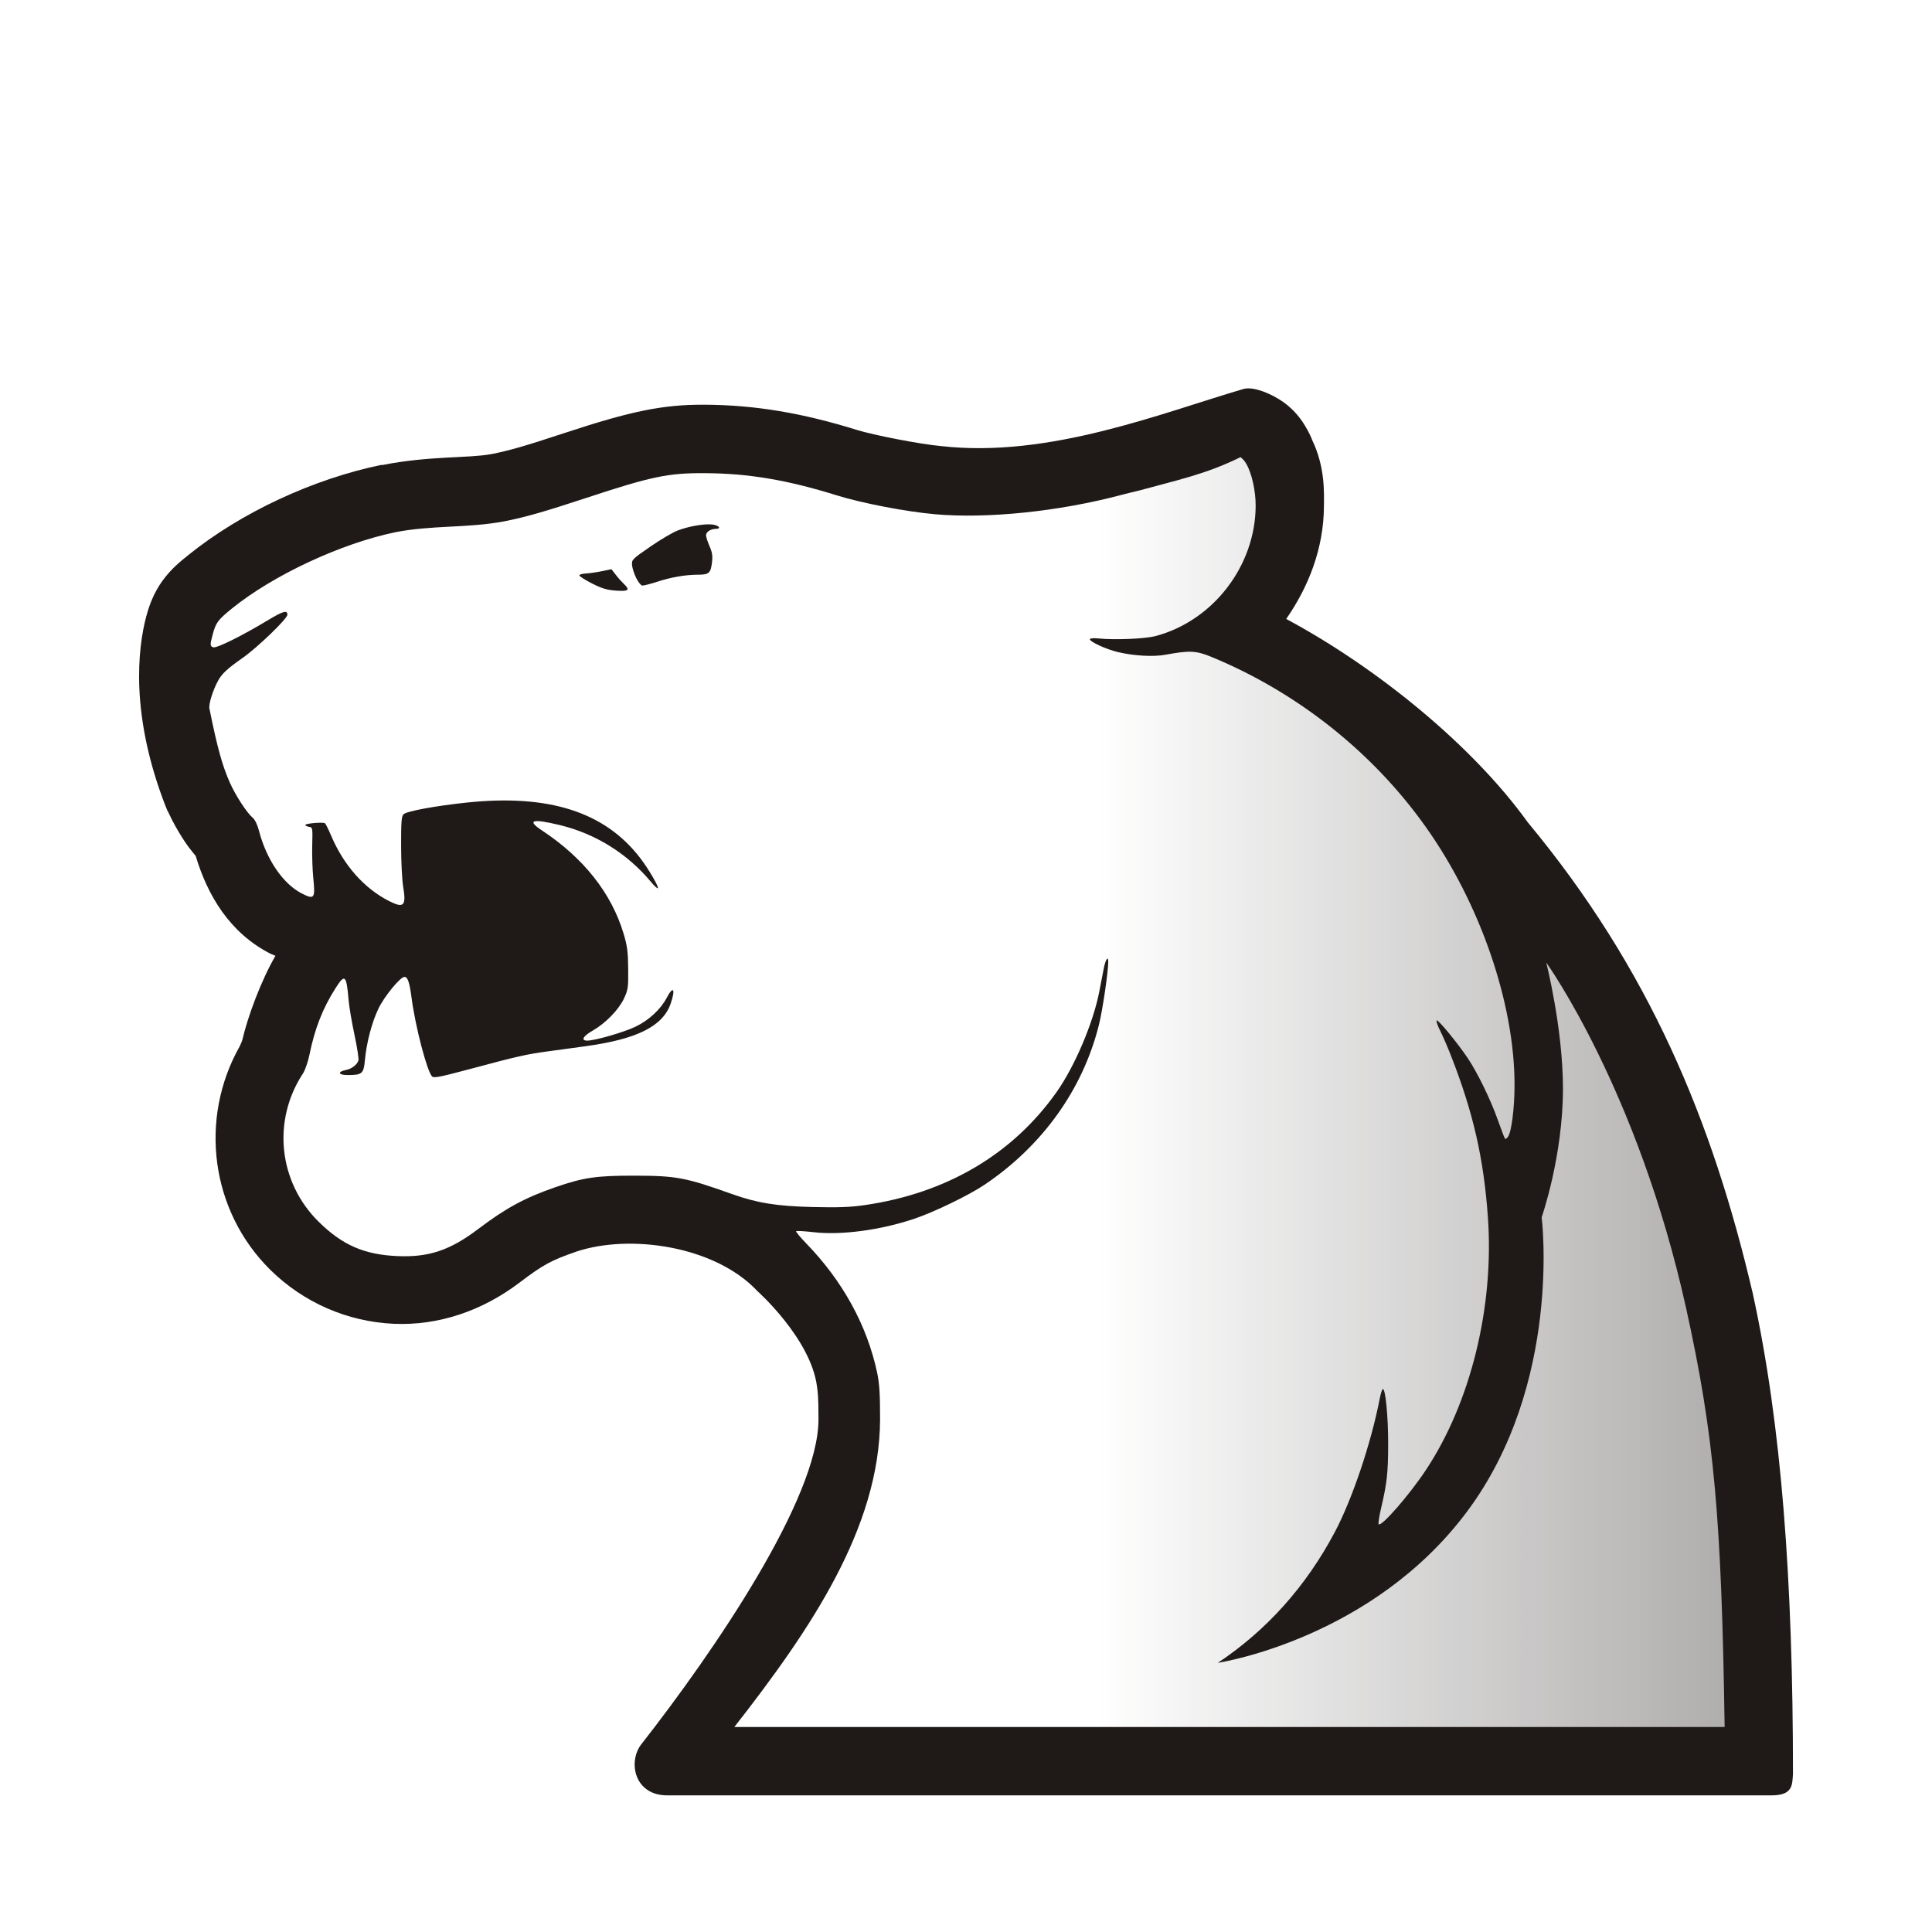
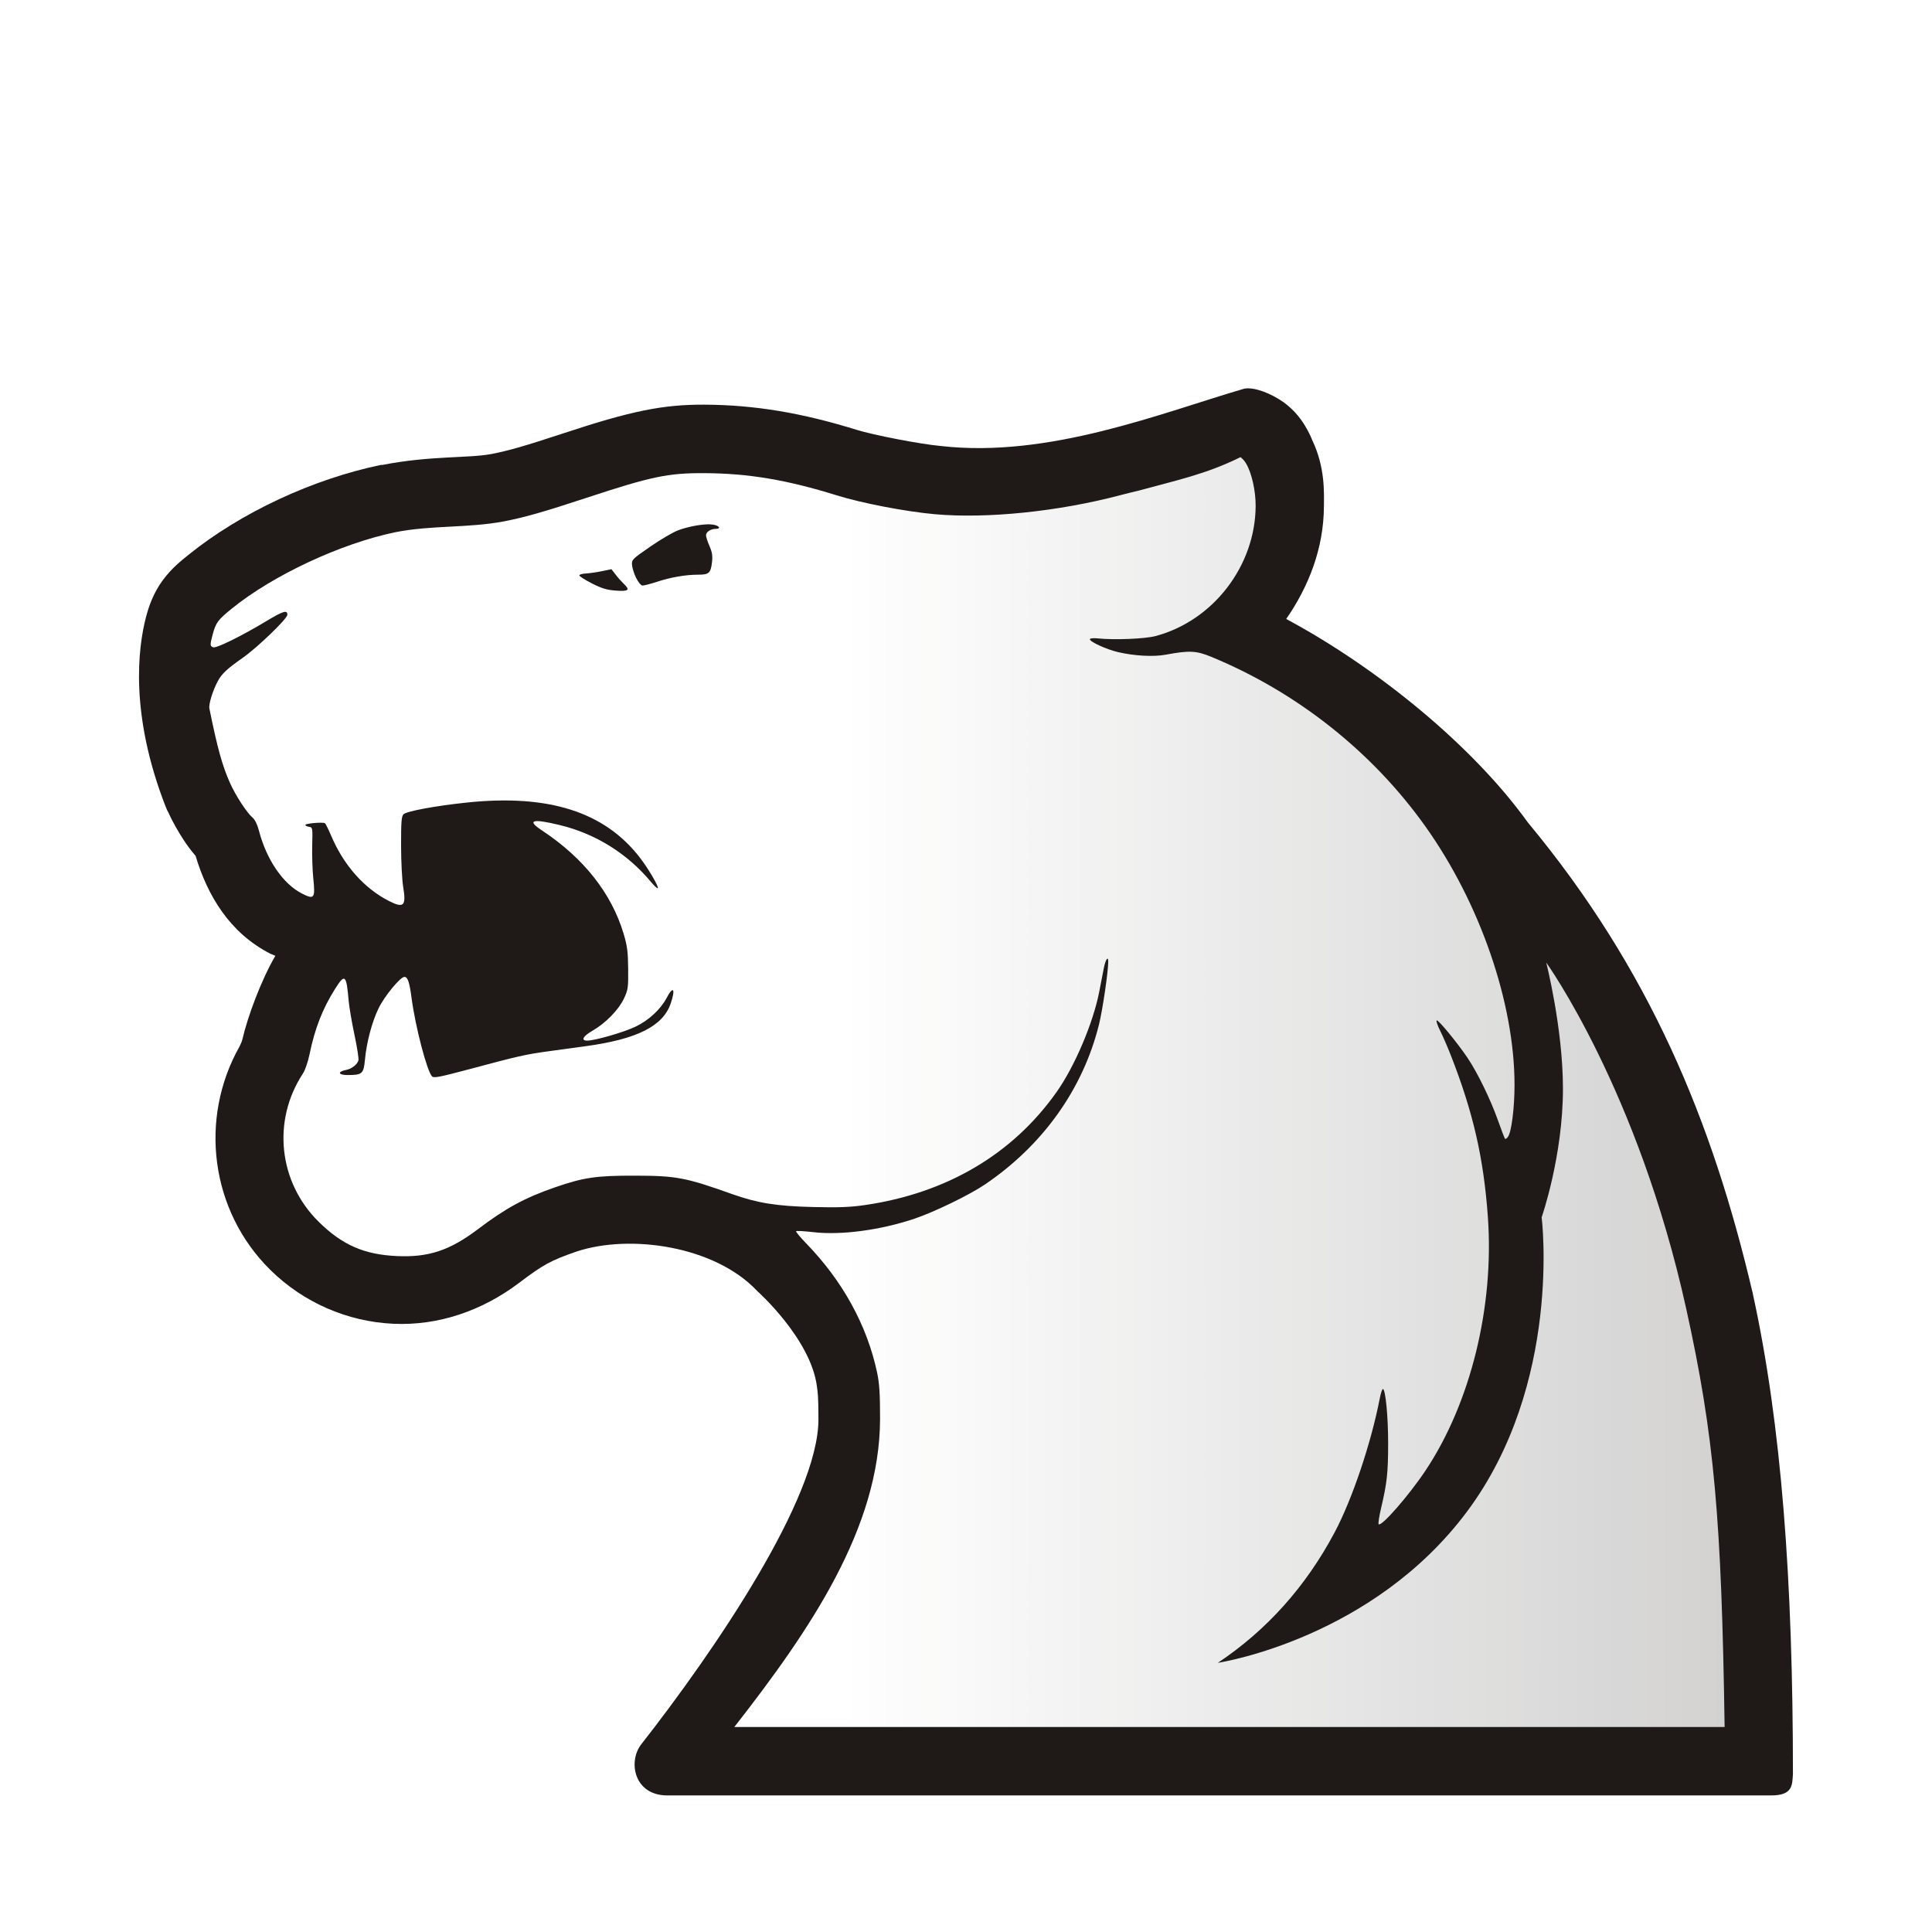
<svg xmlns="http://www.w3.org/2000/svg" width="50mm" height="50mm" clip-rule="evenodd" fill-rule="evenodd" image-rendering="optimizeQuality" shape-rendering="geometricPrecision" text-rendering="geometricPrecision" version="1.1" viewBox="0 0 50 50">
  <defs>
-     <linearGradient id="linearGradient1019" x1="21.405" x2="-24.697" y1="37.346" y2="37.346" gradientUnits="userSpaceOnUse">
+     <linearGradient id="linearGradient1019" x1="28.058" x2="-88.731" y1="29.443" y2="29.443" gradientTransform="translate(.16088 .0012227)" gradientUnits="userSpaceOnUse">
      <stop stop-color="#fff" offset="0" />
      <stop stop-color="#fff" stop-opacity="0" offset="1" />
    </linearGradient>
  </defs>
-   <g transform="translate(50.14)">
-     <g transform="matrix(-1 0 0 1 -.30064 .0012227)" clip-rule="evenodd" fill-rule="evenodd" image-rendering="optimizeQuality" shape-rendering="geometricPrecision">
-       <path transform="scale(.26458)" d="m66.201 37.984c-1.101 0.034-2.733 0.799-3.758 1.643v0.006h-0.008c-1.071 0.893-1.583 1.793-1.75 2.068-0.424 0.7-0.613 1.201-0.664 1.336-1.285 2.676-1.157 5.165-1.15 6.488 0.021 4.096 1.484 7.831 3.689 11.014-8.848 4.745-18.205 12.347-23.629 19.894-11.912 14.35-18.049 29.208-21.982 45.975l-0.008 8e-3v6e-3l-0.016 0.053-0.006 0.051 0.006-0.014c-2.818 12.844-3.933 28.147-3.933 47.005 0.077 1.075-8e-6 2.092 2.113 2.093h108c3.19 0 3.847-3.206 2.584-4.938-7.263-9.268-17.377-24.149-17.377-31.84v-4e-3c0-2.325 0.069-2.628 0.146-3.211v-0.01c0.609-4.678 5.834-9.328 5.834-9.328l0.014-0.014 0.012-0.016c4.149-4.387 12.4-5.563 17.621-3.846 2.533 0.877 3.264 1.268 5.654 3.078 3.611 2.734 7.894 4.201 12.291 4 4.524-0.207 8.81-2.086 12.039-5.269 5.859-5.775 7.002-14.773 3.012-21.852v-2e-3c-0.132-0.29-0.193-0.397-0.258-0.617l-0.016-0.045c-0.518-2.264-1.86-5.86-3.232-8.207 0.132-0.062 0.401-0.161 0.48-0.201 4.016-2.049 6.171-5.736 7.322-9.574 0.452-0.531 0.836-1.043 1.166-1.549 0.548-0.84 1.077-1.764 1.543-2.783l0.037-0.053 0.016-0.043 0.072-0.156 0.062-0.162 0.01-0.014c3.523-8.999 2.764-15.515 1.928-18.67v-0.01l-0.012-0.023c-0.228-0.854-0.661-2.213-1.617-3.506-0.879-1.188-1.78-1.885-2.488-2.459-5.168-4.176-12.232-7.442-18.855-8.812h-0.045l-0.049 0.012c-4.655-0.921-8.442-0.654-10.666-1.07h-0.016c-1.74-0.345-3.185-0.752-7.234-2.088-6.452-2.128-9.573-2.766-13.619-2.746-4.962 0.024-9.606 0.818-14.926 2.473-1.571 0.488-6.132 1.388-8.209 1.572-10.597 1.211-21.573-3.239-29.672-5.609h-0.021c-0.132-0.027-0.278-0.038-0.436-0.033z" clip-rule="nonzero" color="#000000" color-rendering="auto" dominant-baseline="auto" fill="#1f1a17" fill-rule="nonzero" image-rendering="auto" shape-rendering="auto" solid-color="#000000" stop-color="#000000" style="font-feature-settings:normal;font-variant-alternates:normal;font-variant-caps:normal;font-variant-east-asian:normal;font-variant-ligatures:normal;font-variant-numeric:normal;font-variant-position:normal;font-variation-settings:normal;inline-size:0;isolation:auto;mix-blend-mode:normal;shape-margin:0;shape-padding:0;text-decoration-color:#000000;text-decoration-line:none;text-decoration-style:solid;text-indent:0;text-orientation:mixed;text-transform:none;white-space:normal" />
-       <path d="m17.738 11.828c-0.076 0.055-0.122 0.122-0.153 0.176-0.142 0.243-0.244 0.701-0.242 1.09 0.008 1.55 1.1 2.97 2.59 3.366 0.274 0.073 1.068 0.105 1.488 0.061 0.11-0.012 0.205-0.004 0.212 0.018 0.018 0.062-0.425 0.266-0.73 0.337-0.421 0.098-0.915 0.125-1.227 0.067-0.624-0.115-0.796-0.107-1.2 0.061-2.214 0.916-4.156 2.457-5.527 4.384-1.415 1.988-2.305 4.57-2.306 6.687-2.74e-4 0.595 0.079 1.22 0.17 1.345 0.029 0.04 0.064 0.063 0.076 0.05 0.013-0.013 0.097-0.232 0.187-0.487 0.187-0.528 0.525-1.222 0.78-1.602 0.265-0.394 0.762-0.998 0.801-0.974 0.019 0.012-0.02 0.131-0.088 0.265-0.068 0.134-0.193 0.423-0.279 0.643-0.578 1.477-0.848 2.655-0.957 4.179-0.167 2.323 0.448 4.818 1.618 6.569 0.43 0.644 1.138 1.454 1.209 1.383 0.015-0.015-0.013-0.204-0.064-0.42-0.152-0.645-0.181-0.907-0.182-1.661-0.001-0.704 0.068-1.418 0.136-1.418 0.019 0 0.055 0.11 0.081 0.244 0.224 1.159 0.714 2.613 1.169 3.468 0.748 1.407 1.765 2.537 3.022 3.374-0.135-0.021-4.012-0.652-6.446-3.91-2.476-3.315-1.935-7.621-1.935-7.621s-0.553-1.582-0.551-3.34c0.002-1.562 0.433-3.253 0.433-3.253s-2.368 3.29-3.619 8.941c-0.732 3.304-0.918 5.472-0.998 10.844h25.629c-1.975-2.526-3.762-5.162-3.772-7.965-2.94e-4 -0.658 0.017-0.927 0.076-1.206 0.261-1.226 0.892-2.374 1.843-3.353 0.152-0.156 0.266-0.295 0.253-0.308-0.013-0.013-0.216-9.8e-4 -0.453 0.026-0.717 0.082-1.732-0.054-2.609-0.349-0.509-0.171-1.416-0.611-1.815-0.88-1.506-1.016-2.548-2.476-2.962-4.151-0.092-0.372-0.237-1.355-0.238-1.619-9.81e-4 -0.164 0.07-0.059 0.115 0.169 0.026 0.134 0.079 0.405 0.117 0.603 0.157 0.811 0.636 1.938 1.107 2.603 1.14 1.611 2.85 2.617 4.965 2.923 0.374 0.054 0.681 0.066 1.333 0.05 0.941-0.022 1.45-0.104 2.096-0.335 1.202-0.429 1.444-0.475 2.518-0.477 0.997-0.002 1.327 0.046 2.064 0.301 0.781 0.27 1.275 0.538 1.987 1.077 0.734 0.556 1.287 0.741 2.106 0.703 0.851-0.039 1.415-0.286 2.026-0.888 1.04-1.025 1.209-2.617 0.407-3.837-0.055-0.083-0.131-0.303-0.169-0.489-0.137-0.671-0.339-1.189-0.664-1.703-0.254-0.403-0.292-0.37-0.35 0.307-0.014 0.163-0.082 0.562-0.151 0.886-0.069 0.325-0.115 0.622-0.102 0.661 0.035 0.111 0.173 0.217 0.323 0.247 0.228 0.047 0.2 0.131-0.042 0.131-0.378 0-0.416-0.033-0.449-0.389-0.041-0.45-0.18-0.978-0.35-1.331-0.153-0.318-0.565-0.82-0.672-0.82-0.086 0-0.131 0.135-0.186 0.55-0.097 0.736-0.397 1.887-0.529 2.025-0.046 0.048-0.202 0.017-0.959-0.185-1.269-0.34-1.472-0.386-2.047-0.464-0.279-0.038-0.717-0.098-0.973-0.133-1.331-0.183-1.997-0.518-2.198-1.106-0.129-0.378-0.066-0.469 0.102-0.149 0.16 0.304 0.466 0.587 0.815 0.753 0.302 0.144 1.047 0.358 1.243 0.358 0.172 0 0.112-0.114-0.136-0.256-0.336-0.192-0.676-0.541-0.813-0.831-0.107-0.229-0.115-0.282-0.11-0.775 0.004-0.438 0.025-0.593 0.117-0.901 0.314-1.05 1.035-1.963 2.112-2.675 0.406-0.268 0.26-0.314-0.456-0.141-0.926 0.223-1.753 0.738-2.362 1.471-0.086 0.103-0.166 0.177-0.178 0.165-0.033-0.033 0.243-0.507 0.462-0.79 0.916-1.19 2.371-1.652 4.491-1.427 0.806 0.085 1.549 0.223 1.628 0.302 0.053 0.053 0.064 0.197 0.063 0.815-9.8e-4 0.412-0.025 0.89-0.054 1.062-0.083 0.495-0.016 0.563 0.365 0.369 0.642-0.326 1.173-0.924 1.498-1.689 0.071-0.167 0.144-0.314 0.162-0.325 0.053-0.034 0.507 0.005 0.507 0.044 0 0.019-0.043 0.041-0.095 0.049-0.093 0.013-0.095 0.024-0.083 0.479 0.007 0.256-0.006 0.636-0.027 0.844-0.055 0.531-0.029 0.567 0.294 0.403 0.489-0.25 0.917-0.876 1.112-1.628 0.041-0.158 0.104-0.286 0.167-0.339 0.144-0.12 0.436-0.568 0.58-0.89 0.201-0.449 0.328-0.907 0.535-1.932 0.022-0.109-0.086-0.461-0.217-0.705-0.102-0.192-0.241-0.322-0.637-0.599-0.391-0.274-1.164-1.019-1.164-1.122 0-0.13 0.106-0.098 0.54 0.163 0.654 0.394 1.299 0.711 1.381 0.68 0.083-0.032 0.084-0.062 0.011-0.335-0.08-0.302-0.136-0.376-0.493-0.666-1.065-0.864-2.823-1.685-4.232-1.977-0.937-0.186-1.88-0.104-2.814-0.281-0.55-0.108-1.039-0.248-2.137-0.61-1.668-0.55-2.109-0.643-3.042-0.638-1.14 0.005-2.143 0.173-3.433 0.575-0.652 0.203-1.79 0.421-2.539 0.488-1.353 0.12-3.197-0.069-4.804-0.494-0.14-0.037-0.359-0.091-0.487-0.121-0.94-0.259-1.722-0.418-2.615-0.861zm13.717 1.741c0.212-0.009 0.575 0.056 0.838 0.156 0.131 0.049 0.455 0.239 0.719 0.422 0.465 0.321 0.481 0.337 0.47 0.475-0.006 0.078-0.054 0.228-0.106 0.333s-0.123 0.194-0.158 0.198c-0.035 0.004-0.202-0.039-0.371-0.094-0.365-0.12-0.747-0.187-1.074-0.187-0.283-3.92e-4 -0.327-0.04-0.361-0.327-0.019-0.161-0.004-0.256 0.065-0.412 0.049-0.112 0.09-0.238 0.09-0.281 0-0.087-0.119-0.166-0.251-0.166-0.141 0-0.1-0.078 0.057-0.108 0.023-0.004 0.051-0.007 0.081-0.008zm2.56 1.161 0.248 0.051c0.136 0.028 0.324 0.055 0.417 0.06 0.093 0.004 0.168 0.027 0.166 0.05s-0.148 0.116-0.326 0.207c-0.256 0.13-0.386 0.169-0.621 0.186-0.329 0.024-0.374-0.015-0.203-0.176 0.052-0.049 0.146-0.154 0.207-0.234z" fill="url(#linearGradient1019)" stop-color="#000000" style="font-variation-settings:normal" />
-     </g>
+   <g transform="matrix(-1 0 0 1 50 0)">
+     <path d="m17.676 10.051c-0.291 0.009-0.723 0.211-0.994 0.435v0.002h-0.002c-0.283 0.236-0.419 0.474-0.463 0.547-0.112 0.185-0.162 0.318-0.176 0.353-0.34 0.708-0.306 1.367-0.304 1.717 0.005 1.084 0.393 2.072 0.976 2.914-2.341 1.256-4.817 3.267-6.252 5.264-3.152 3.797-4.775 7.728-5.816 12.164l-0.002 0.002v0.002l-0.004 0.014-0.002 0.013 0.002-0.004c-0.745 3.398-1.04 7.447-1.04 12.437 0.02 0.284-2.2e-6 0.554 0.559 0.554h28.575c0.844 0 1.018-0.848 0.684-1.306-1.922-2.452-4.598-6.389-4.598-8.424v-0.001c0-0.615 0.018-0.695 0.039-0.85v-0.003c0.161-1.238 1.544-2.468 1.544-2.468l0.004-0.004 0.003-0.004c1.098-1.161 3.281-1.472 4.662-1.018 0.67 0.232 0.864 0.336 1.496 0.814 0.956 0.723 2.088 1.111 3.252 1.058 1.197-0.055 2.331-0.552 3.185-1.394 1.55-1.528 1.853-3.909 0.797-5.782v-5.29e-4c-0.035-0.077-0.051-0.105-0.068-0.163l-0.004-0.012c-0.137-0.599-0.492-1.55-0.855-2.171 0.035-0.016 0.106-0.043 0.127-0.053 1.063-0.542 1.633-1.518 1.937-2.533 0.12-0.141 0.221-0.276 0.308-0.41 0.145-0.222 0.285-0.467 0.408-0.736l0.01-0.014 0.004-0.011 0.019-0.041 0.017-0.043 0.003-0.004c0.932-2.381 0.731-4.105 0.51-4.94v-0.003l-0.003-0.006c-0.06-0.226-0.175-0.586-0.428-0.928-0.233-0.314-0.471-0.499-0.658-0.651-1.367-1.105-3.236-1.969-4.989-2.332h-0.012l-0.013 0.003c-1.232-0.244-2.234-0.173-2.822-0.283h-0.004c-0.46-0.091-0.843-0.199-1.914-0.552-1.707-0.563-2.533-0.732-3.603-0.727-1.313 0.006-2.542 0.217-3.949 0.654-0.416 0.129-1.623 0.367-2.172 0.416-2.804 0.32-5.708-0.857-7.851-1.484h-0.006c-0.035-0.007-0.074-0.01-0.115-0.009z" clip-rule="nonzero" color="#000000" color-rendering="auto" dominant-baseline="auto" fill="#1f1a17" fill-rule="nonzero" image-rendering="auto" shape-rendering="auto" solid-color="#000000" stop-color="#000000" stroke-width=".265" style="font-feature-settings:normal;font-variant-alternates:normal;font-variant-caps:normal;font-variant-east-asian:normal;font-variant-ligatures:normal;font-variant-numeric:normal;font-variant-position:normal;font-variation-settings:normal;inline-size:0;isolation:auto;mix-blend-mode:normal;shape-margin:0;shape-padding:0;text-decoration-color:#000000;text-decoration-line:none;text-decoration-style:solid;text-indent:0;text-orientation:mixed;text-transform:none;white-space:normal" />
+     <path d="m17.899 11.829c-0.076 0.055-0.122 0.122-0.153 0.176-0.142 0.243-0.244 0.701-0.242 1.09 0.008 1.55 1.1 2.97 2.59 3.366 0.274 0.073 1.068 0.105 1.488 0.061 0.11-0.012 0.205-0.004 0.212 0.018 0.018 0.062-0.425 0.266-0.73 0.337-0.421 0.098-0.915 0.125-1.227 0.067-0.624-0.115-0.796-0.107-1.2 0.061-2.214 0.916-4.156 2.457-5.527 4.384-1.415 1.988-2.305 4.57-2.306 6.687-2.74e-4 0.595 0.079 1.22 0.17 1.345 0.029 0.04 0.064 0.063 0.076 0.05 0.013-0.013 0.097-0.232 0.187-0.487 0.187-0.528 0.525-1.222 0.78-1.602 0.265-0.394 0.762-0.998 0.801-0.974 0.019 0.012-0.02 0.131-0.088 0.265-0.068 0.134-0.193 0.423-0.279 0.643-0.578 1.477-0.848 2.655-0.957 4.179-0.167 2.323 0.448 4.818 1.618 6.569 0.43 0.644 1.138 1.454 1.209 1.383 0.015-0.015-0.013-0.204-0.064-0.42-0.152-0.645-0.181-0.907-0.182-1.661-0.001-0.704 0.068-1.418 0.136-1.418 0.019 0 0.055 0.11 0.081 0.244 0.224 1.159 0.714 2.613 1.169 3.468 0.748 1.407 1.765 2.537 3.022 3.374-0.135-0.021-4.012-0.652-6.446-3.91-2.476-3.315-1.935-7.621-1.935-7.621s-0.553-1.582-0.551-3.34c0.002-1.562 0.433-3.253 0.433-3.253s-2.368 3.29-3.619 8.941c-0.732 3.304-0.918 5.472-0.998 10.844h25.629c-1.975-2.526-3.762-5.162-3.772-7.965-2.94e-4 -0.658 0.017-0.927 0.076-1.206 0.261-1.226 0.892-2.374 1.843-3.353 0.152-0.156 0.266-0.295 0.253-0.308-0.013-0.013-0.216-9.8e-4 -0.453 0.026-0.717 0.082-1.732-0.054-2.609-0.349-0.509-0.171-1.416-0.611-1.815-0.88-1.506-1.016-2.548-2.476-2.962-4.151-0.092-0.372-0.237-1.355-0.238-1.619-9.81e-4 -0.164 0.07-0.059 0.115 0.169 0.026 0.134 0.079 0.405 0.117 0.603 0.157 0.811 0.636 1.938 1.107 2.603 1.14 1.611 2.85 2.617 4.965 2.923 0.374 0.054 0.681 0.066 1.333 0.05 0.941-0.022 1.45-0.104 2.096-0.335 1.202-0.429 1.444-0.475 2.518-0.477 0.997-0.002 1.327 0.046 2.064 0.301 0.781 0.27 1.275 0.538 1.987 1.077 0.734 0.556 1.287 0.741 2.106 0.703 0.851-0.039 1.415-0.286 2.026-0.888 1.04-1.025 1.209-2.617 0.407-3.837-0.055-0.083-0.131-0.303-0.169-0.489-0.137-0.671-0.339-1.189-0.664-1.703-0.254-0.403-0.292-0.37-0.35 0.307-0.014 0.163-0.082 0.562-0.151 0.886-0.069 0.325-0.115 0.622-0.102 0.661 0.035 0.111 0.173 0.217 0.323 0.247 0.228 0.047 0.2 0.131-0.042 0.131-0.378 0-0.416-0.033-0.449-0.389-0.041-0.45-0.18-0.978-0.35-1.331-0.153-0.318-0.565-0.82-0.672-0.82-0.086 0-0.131 0.135-0.186 0.55-0.097 0.736-0.397 1.887-0.529 2.025-0.046 0.048-0.202 0.017-0.959-0.185-1.269-0.34-1.472-0.386-2.047-0.464-0.279-0.038-0.717-0.098-0.973-0.133-1.331-0.183-1.997-0.518-2.198-1.106-0.129-0.378-0.066-0.469 0.102-0.149 0.16 0.304 0.466 0.587 0.815 0.753 0.302 0.144 1.047 0.358 1.243 0.358 0.172 0 0.112-0.114-0.136-0.256-0.336-0.192-0.676-0.541-0.813-0.831-0.107-0.229-0.115-0.282-0.11-0.775 0.004-0.438 0.025-0.593 0.117-0.901 0.314-1.05 1.035-1.963 2.112-2.675 0.406-0.268 0.26-0.314-0.456-0.141-0.926 0.223-1.753 0.738-2.362 1.471-0.086 0.103-0.166 0.177-0.178 0.165-0.033-0.033 0.243-0.507 0.462-0.79 0.916-1.19 2.371-1.652 4.491-1.427 0.806 0.085 1.549 0.223 1.628 0.302 0.053 0.053 0.064 0.197 0.063 0.815-9.8e-4 0.412-0.025 0.89-0.054 1.062-0.083 0.495-0.016 0.563 0.365 0.369 0.642-0.326 1.173-0.924 1.498-1.689 0.071-0.167 0.144-0.314 0.162-0.325 0.053-0.034 0.507 0.005 0.507 0.044 0 0.019-0.043 0.041-0.095 0.049-0.093 0.013-0.095 0.024-0.083 0.479 0.007 0.256-0.006 0.636-0.027 0.844-0.055 0.531-0.029 0.567 0.294 0.403 0.489-0.25 0.917-0.876 1.112-1.628 0.041-0.158 0.104-0.286 0.167-0.339 0.144-0.12 0.436-0.568 0.58-0.89 0.201-0.449 0.328-0.907 0.535-1.932 0.022-0.109-0.086-0.461-0.217-0.705-0.102-0.192-0.241-0.322-0.637-0.599-0.391-0.274-1.164-1.019-1.164-1.122 0-0.13 0.106-0.098 0.54 0.163 0.654 0.394 1.299 0.711 1.381 0.68 0.083-0.032 0.084-0.062 0.011-0.335-0.08-0.302-0.136-0.376-0.493-0.666-1.065-0.864-2.823-1.685-4.232-1.977-0.937-0.186-1.88-0.104-2.814-0.281-0.55-0.108-1.039-0.248-2.137-0.61-1.668-0.55-2.109-0.643-3.042-0.638-1.14 0.005-2.143 0.173-3.433 0.575-0.652 0.203-1.79 0.421-2.539 0.488-1.353 0.12-3.197-0.069-4.804-0.494-0.14-0.037-0.359-0.091-0.487-0.121-0.94-0.259-1.722-0.418-2.615-0.861zm13.717 1.741c0.212-0.009 0.575 0.056 0.838 0.156 0.131 0.049 0.455 0.239 0.719 0.422 0.465 0.321 0.481 0.337 0.47 0.475-0.006 0.078-0.054 0.228-0.106 0.333s-0.123 0.194-0.158 0.198c-0.035 0.004-0.202-0.039-0.371-0.094-0.365-0.12-0.747-0.187-1.074-0.187-0.283-3.92e-4 -0.327-0.04-0.361-0.327-0.019-0.161-0.004-0.256 0.065-0.412 0.049-0.112 0.09-0.238 0.09-0.281 0-0.087-0.119-0.166-0.251-0.166-0.141 0-0.1-0.078 0.057-0.108 0.023-0.004 0.051-0.007 0.081-0.008zm2.56 1.161 0.248 0.051c0.136 0.028 0.324 0.055 0.417 0.06 0.093 0.004 0.168 0.027 0.166 0.05s-0.148 0.116-0.326 0.207c-0.256 0.13-0.386 0.169-0.621 0.186-0.329 0.024-0.374-0.015-0.203-0.176 0.052-0.049 0.146-0.154 0.207-0.234z" clip-rule="evenodd" fill="url(#linearGradient1019)" fill-rule="evenodd" image-rendering="optimizeQuality" shape-rendering="geometricPrecision" stop-color="#000000" style="font-variation-settings:normal" />
  </g>
</svg>
